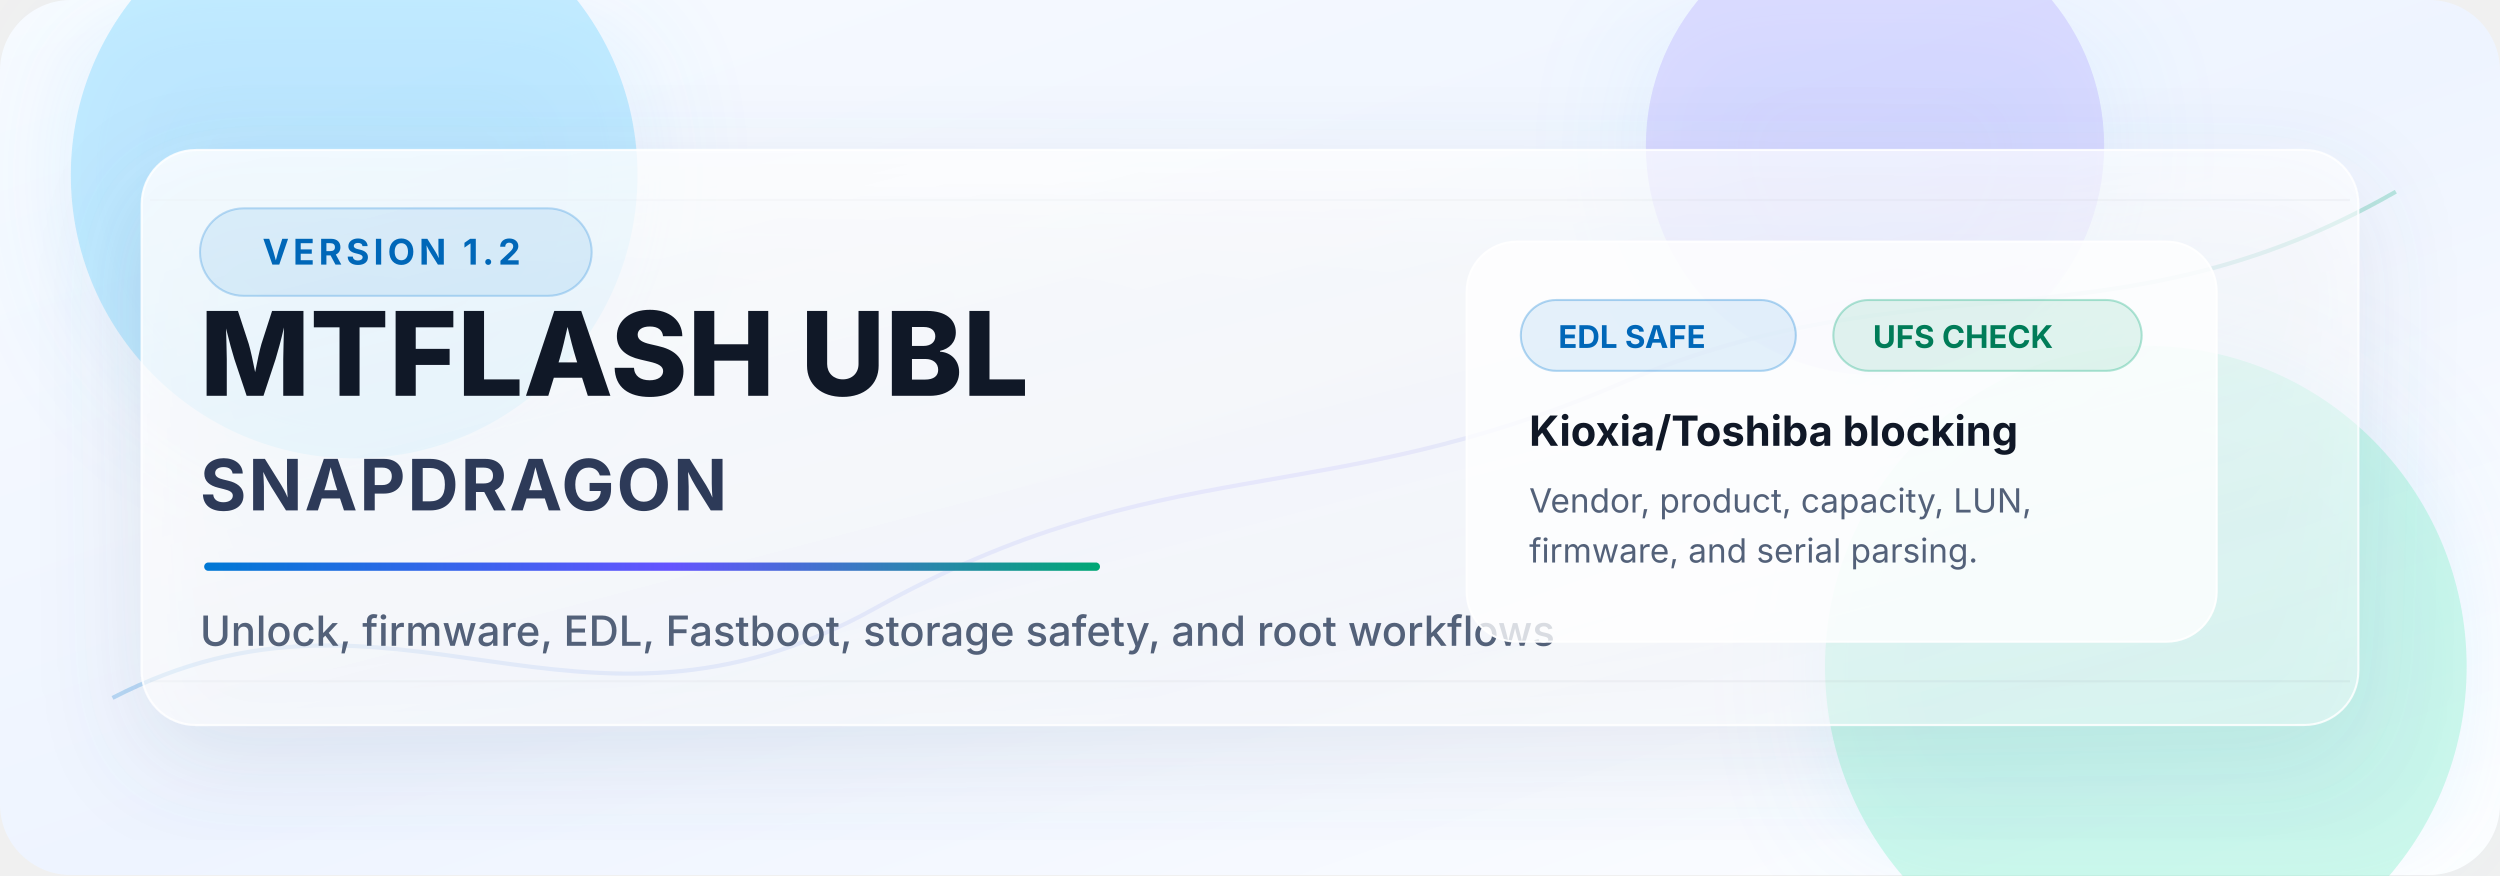
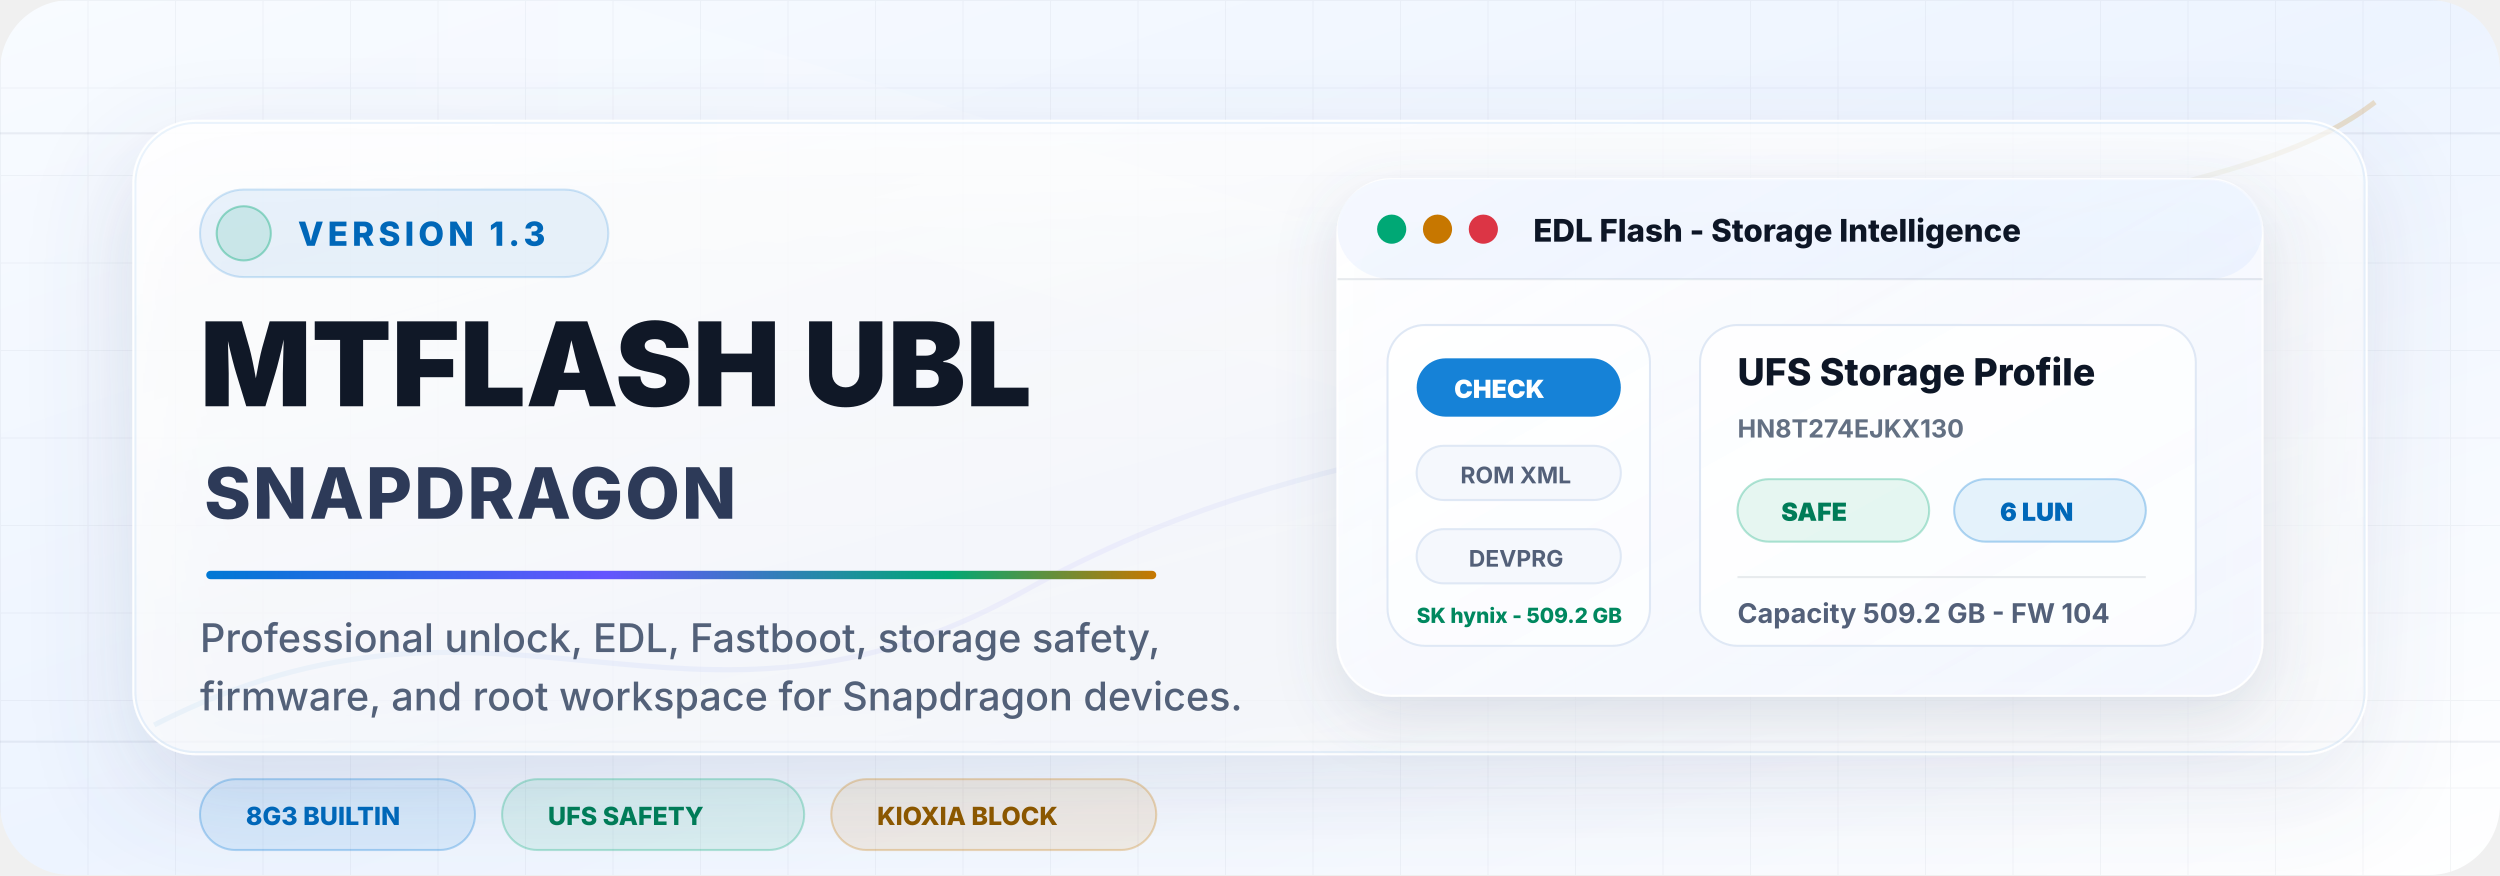
- <svg xmlns="http://www.w3.org/2000/svg" width="1200" height="420" viewBox="0 0 1200 420" role="img" aria-label="MTFLASH UBL Snapdragon">
+ <svg xmlns="http://www.w3.org/2000/svg" width="1200" height="420" viewBox="0 0 1200 420" role="img" aria-label="MTFLASH UBL Snapdragon v1.3 premium EDL storage interface">
  <defs>
    <linearGradient id="bg" x1="0" y1="0" x2="1" y2="1">
      <stop offset="0" stop-color="#f8fbff" />
-       <stop offset="0.52" stop-color="#eef4ff" />
+       <stop offset="0.5" stop-color="#edf4ff" />
      <stop offset="1" stop-color="#ffffff" />
    </linearGradient>
-     <linearGradient id="glass" x1="0" y1="0" x2="1" y2="1">
-       <stop offset="0" stop-color="#ffffff" stop-opacity="0.82" />
-       <stop offset="1" stop-color="#ffffff" stop-opacity="0.36" />
+     <linearGradient id="panel" x1="0" y1="0" x2="1" y2="1">
+       <stop offset="0" stop-color="#ffffff" stop-opacity="0.92" />
+       <stop offset="0.52" stop-color="#ffffff" stop-opacity="0.66" />
+       <stop offset="1" stop-color="#ffffff" stop-opacity="0.42" />
+     </linearGradient>
+     <linearGradient id="panelStrong" x1="0" y1="0" x2="1" y2="1">
+       <stop offset="0" stop-color="#ffffff" stop-opacity="0.96" />
+       <stop offset="1" stop-color="#f4f8ff" stop-opacity="0.90" />
    </linearGradient>
    <linearGradient id="accent" x1="0" y1="0" x2="1" y2="0">
      <stop offset="0" stop-color="#0078d4" />
-       <stop offset="0.52" stop-color="#6554ff" />
-       <stop offset="1" stop-color="#00a875" />
+       <stop offset="0.42" stop-color="#6554ff" />
+       <stop offset="0.78" stop-color="#00a875" />
+       <stop offset="1" stop-color="#c77700" />
    </linearGradient>
-     <filter id="softGlow" x="-30%" y="-30%" width="160%" height="160%">
-       <feGaussianBlur stdDeviation="30" result="blur" />
-       <feColorMatrix in="blur" type="matrix" values="0 0 0 0 0.05 0 0 0 0 0.48 0 0 0 0 0.95 0 0 0 0.28 0" />
-       <feBlend in="SourceGraphic" mode="multiply" />
+     <linearGradient id="shine" x1="0" y1="0" x2="1" y2="0">
+       <stop offset="0" stop-color="#ffffff" stop-opacity="0" />
+       <stop offset="0.5" stop-color="#ffffff" stop-opacity="0.58" />
+       <stop offset="1" stop-color="#ffffff" stop-opacity="0" />
+     </linearGradient>
+     <pattern id="grid" width="42" height="42" patternUnits="userSpaceOnUse">
+       <path d="M42 0H0V42" fill="none" stroke="#1d3557" stroke-opacity="0.045" stroke-width="1" />
+     </pattern>
+     <filter id="shadow" x="-20%" y="-20%" width="140%" height="140%">
+       <feDropShadow dx="0" dy="20" stdDeviation="24" flood-color="#61708e" flood-opacity="0.24" />
    </filter>
-     <filter id="shadow" x="-20%" y="-20%" width="140%" height="140%">
-       <feDropShadow dx="0" dy="18" stdDeviation="24" flood-color="#5f6f90" flood-opacity="0.22" />
+     <filter id="smallShadow" x="-20%" y="-20%" width="140%" height="140%">
+       <feDropShadow dx="0" dy="10" stdDeviation="14" flood-color="#62708b" flood-opacity="0.18" />
    </filter>
  </defs>
  <rect width="1200" height="420" rx="34" fill="url(#bg)" />
-   <circle cx="170" cy="84" r="136" fill="#79d8ff" opacity="0.42" filter="url(#softGlow)" />
-   <circle cx="1030" cy="320" r="154" fill="#7df2cc" opacity="0.38" filter="url(#softGlow)" />
-   <circle cx="900" cy="70" r="110" fill="#b0a7ff" opacity="0.34" filter="url(#softGlow)" />
-   <path d="M54 335 C190 265 276 372 420 292 C559 215 634 246 778 184 C920 123 1014 170 1150 92" fill="none" stroke="url(#accent)" stroke-width="2" opacity="0.24" />
-   <path d="M72 96 H1128" stroke="#1a2942" stroke-opacity="0.08" />
-   <path d="M72 327 H1128" stroke="#1a2942" stroke-opacity="0.08" />
-   <rect x="68" y="72" width="1064" height="276" rx="26" fill="url(#glass)" stroke="#ffffff" stroke-opacity="0.85" filter="url(#shadow)" />
-   <rect x="96" y="100" width="188" height="42" rx="21" fill="#0078d4" fill-opacity="0.10" stroke="#0078d4" stroke-opacity="0.24" />
-   <text x="126" y="127" fill="#0067b8" font-family="Inter, Segoe UI, Arial, sans-serif" font-size="17" font-weight="700" letter-spacing="2">VERSION 1.2</text>
-   <text x="96" y="190" fill="#101827" font-family="Inter, Segoe UI, Arial, sans-serif" font-size="56" font-weight="800" letter-spacing="0">MTFLASH UBL</text>
-   <text x="96" y="245" fill="#2d3a58" font-family="Inter, Segoe UI, Arial, sans-serif" font-size="34" font-weight="700" letter-spacing="1">SNAPDRAGON</text>
-   <rect x="98" y="270" width="430" height="4" rx="2" fill="url(#accent)" />
-   <text x="96" y="310" fill="#536179" font-family="Inter, Segoe UI, Arial, sans-serif" font-size="20" font-weight="500">Unlock, firmware, EDL, Fastboot, storage safety, and root workflows</text>
-   <g transform="translate(704 116)">
-     <rect x="0" y="0" width="360" height="192" rx="24" fill="#ffffff" fill-opacity="0.78" stroke="#ffffff" stroke-opacity="0.95" />
-     <rect x="26" y="28" width="132" height="34" rx="17" fill="#0078d4" fill-opacity="0.10" stroke="#0078d4" stroke-opacity="0.30" />
-     <text x="44" y="51" fill="#0067b8" font-family="Inter, Segoe UI, Arial, sans-serif" font-size="15" font-weight="700">EDL SAFE</text>
-     <rect x="176" y="28" width="148" height="34" rx="17" fill="#00a875" fill-opacity="0.11" stroke="#00a875" stroke-opacity="0.30" />
-     <text x="195" y="51" fill="#007c58" font-family="Inter, Segoe UI, Arial, sans-serif" font-size="15" font-weight="700">UFS CHECK</text>
-     <text x="30" y="98" fill="#101827" font-family="Inter, Segoe UI, Arial, sans-serif" font-size="20" font-weight="750">Kioxia/Toshiba blocking</text>
-     <text x="30" y="130" fill="#536179" font-family="Inter, Segoe UI, Arial, sans-serif" font-size="16">Vendor, product, capacity, LUN,</text>
-     <text x="30" y="154" fill="#536179" font-family="Inter, Segoe UI, Arial, sans-serif" font-size="16">firmware, and serial parsing.</text>
+   <rect width="1200" height="420" rx="34" fill="url(#grid)" />
+   <path d="M74 348C242 262 329 374 491 284C640 201 752 224 900 143C1007 84 1084 92 1140 49" fill="none" stroke="url(#accent)" stroke-width="2.5" opacity="0.20" />
+   <path d="M0 64H1200" stroke="#1d3557" stroke-opacity="0.07" />
+   <path d="M0 356H1200" stroke="#1d3557" stroke-opacity="0.07" />
+   <path d="M103 -22L1234 335" stroke="url(#shine)" stroke-width="72" opacity="0.50" />
+   <rect x="64" y="58" width="1072" height="304" rx="30" fill="url(#panel)" stroke="#ffffff" stroke-opacity="0.92" filter="url(#shadow)" />
+   <rect x="65" y="59" width="1070" height="302" rx="29" fill="none" stroke="#0078d4" stroke-opacity="0.08" />
+   <g transform="translate(96 91)">
+     <rect x="0" y="0" width="196" height="42" rx="21" fill="#0078d4" fill-opacity="0.08" stroke="#0078d4" stroke-opacity="0.18" />
+     <rect x="8" y="8" width="26" height="26" rx="13" fill="#00a875" fill-opacity="0.13" stroke="#00a875" stroke-opacity="0.38" />
+     <text x="47" y="27" fill="#0067b8" font-family="Inter, Segoe UI, Arial, sans-serif" font-size="16" font-weight="800" letter-spacing="2">VERSION 1.3</text>
+     <text x="0" y="104" fill="#101827" font-family="Inter, Segoe UI, Arial, sans-serif" font-size="56" font-weight="850" letter-spacing="0">MTFLASH UBL</text>
+     <text x="2" y="158" fill="#2d3a58" font-family="Inter, Segoe UI, Arial, sans-serif" font-size="34" font-weight="760" letter-spacing="1">SNAPDRAGON</text>
+     <rect x="3" y="183" width="456" height="4" rx="2" fill="url(#accent)" />
+     <text x="0" y="222" fill="#536179" font-family="Inter, Segoe UI, Arial, sans-serif" font-size="19" font-weight="520">Professional unlock, EDL, Fastboot, storage safety,</text>
+     <text x="0" y="250" fill="#536179" font-family="Inter, Segoe UI, Arial, sans-serif" font-size="19" font-weight="520">firmware, and root workspace for Snapdragon devices.</text>
+     <g transform="translate(0 283)">
+       <rect x="0" y="0" width="132" height="34" rx="17" fill="#0078d4" fill-opacity="0.10" stroke="#0078d4" stroke-opacity="0.28" />
+       <text x="22" y="22" fill="#0067b8" font-family="Inter, Segoe UI, Arial, sans-serif" font-size="12" font-weight="800">8G3 BUILTIN</text>
+       <rect x="145" y="0" width="145" height="34" rx="17" fill="#00a875" fill-opacity="0.10" stroke="#00a875" stroke-opacity="0.28" />
+       <text x="167" y="22" fill="#007c58" font-family="Inter, Segoe UI, Arial, sans-serif" font-size="12" font-weight="800">UFS SAFETY</text>
+       <rect x="303" y="0" width="156" height="34" rx="17" fill="#c77700" fill-opacity="0.10" stroke="#c77700" stroke-opacity="0.28" />
+       <text x="325" y="22" fill="#8b5700" font-family="Inter, Segoe UI, Arial, sans-serif" font-size="12" font-weight="800">KIOXIA BLOCK</text>
+     </g>
+   </g>
+   <g transform="translate(642 86)" filter="url(#smallShadow)">
+     <rect x="0" y="0" width="444" height="248" rx="26" fill="url(#panelStrong)" stroke="#ffffff" stroke-opacity="0.95" />
+     <rect x="0" y="0" width="444" height="48" rx="26" fill="#0d6efd" fill-opacity="0.045" />
+     <path d="M0 48H444" stroke="#1d3557" stroke-opacity="0.10" />
+     <circle cx="26" cy="24" r="7" fill="#00a875" />
+     <circle cx="48" cy="24" r="7" fill="#c77700" />
+     <circle cx="70" cy="24" r="7" fill="#dc3545" />
+     <text x="94" y="30" fill="#101827" font-family="Inter, Segoe UI, Arial, sans-serif" font-size="15" font-weight="800">EDL Flash - Storage Intelligence</text>
+     <g transform="translate(24 70)">
+       <rect x="0" y="0" width="126" height="154" rx="18" fill="#ffffff" fill-opacity="0.64" stroke="#dfe8f5" stroke-opacity="1" />
+       <rect x="14" y="16" width="98" height="28" rx="14" fill="#0078d4" fill-opacity="0.92" />
+       <text x="32" y="35" fill="#ffffff" font-family="Inter, Segoe UI, Arial, sans-serif" font-size="12" font-weight="850">CHECK</text>
+       <rect x="14" y="58" width="98" height="26" rx="13" fill="#f5f8fd" stroke="#dfe8f5" />
+       <text x="35" y="76" fill="#536179" font-family="Inter, Segoe UI, Arial, sans-serif" font-size="11" font-weight="700">ROM XML</text>
+       <rect x="14" y="98" width="98" height="26" rx="13" fill="#f5f8fd" stroke="#dfe8f5" />
+       <text x="39" y="116" fill="#536179" font-family="Inter, Segoe UI, Arial, sans-serif" font-size="11" font-weight="700">DEVPRG</text>
+       <text x="14" y="143" fill="#00885f" font-family="Inter, Segoe UI, Arial, sans-serif" font-size="10" font-weight="800">SK hynix - 509.2 GB</text>
+     </g>
+     <g transform="translate(174 70)">
+       <rect x="0" y="0" width="238" height="154" rx="18" fill="#ffffff" fill-opacity="0.74" stroke="#dfe8f5" stroke-opacity="1" />
+       <text x="18" y="29" fill="#101827" font-family="Inter, Segoe UI, Arial, sans-serif" font-size="18" font-weight="830">UFS Storage Profile</text>
+       <text x="18" y="54" fill="#637083" font-family="Inter, Segoe UI, Arial, sans-serif" font-size="12" font-weight="700">HN8T274EJKX130</text>
+       <rect x="18" y="74" width="92" height="30" rx="15" fill="#00a875" fill-opacity="0.10" stroke="#00a875" stroke-opacity="0.30" />
+       <text x="39" y="94" fill="#007c58" font-family="Inter, Segoe UI, Arial, sans-serif" font-size="12" font-weight="850">SAFE</text>
+       <rect x="122" y="74" width="92" height="30" rx="15" fill="#0078d4" fill-opacity="0.10" stroke="#0078d4" stroke-opacity="0.30" />
+       <text x="144" y="94" fill="#0067b8" font-family="Inter, Segoe UI, Arial, sans-serif" font-size="12" font-weight="850">6 LUN</text>
+       <path d="M18 121H214" stroke="#1d3557" stroke-opacity="0.10" />
+       <text x="18" y="143" fill="#536179" font-family="Inter, Segoe UI, Arial, sans-serif" font-size="13" font-weight="680">Capacity 509.2 GB - FW 104</text>
+     </g>
  </g>
</svg>
